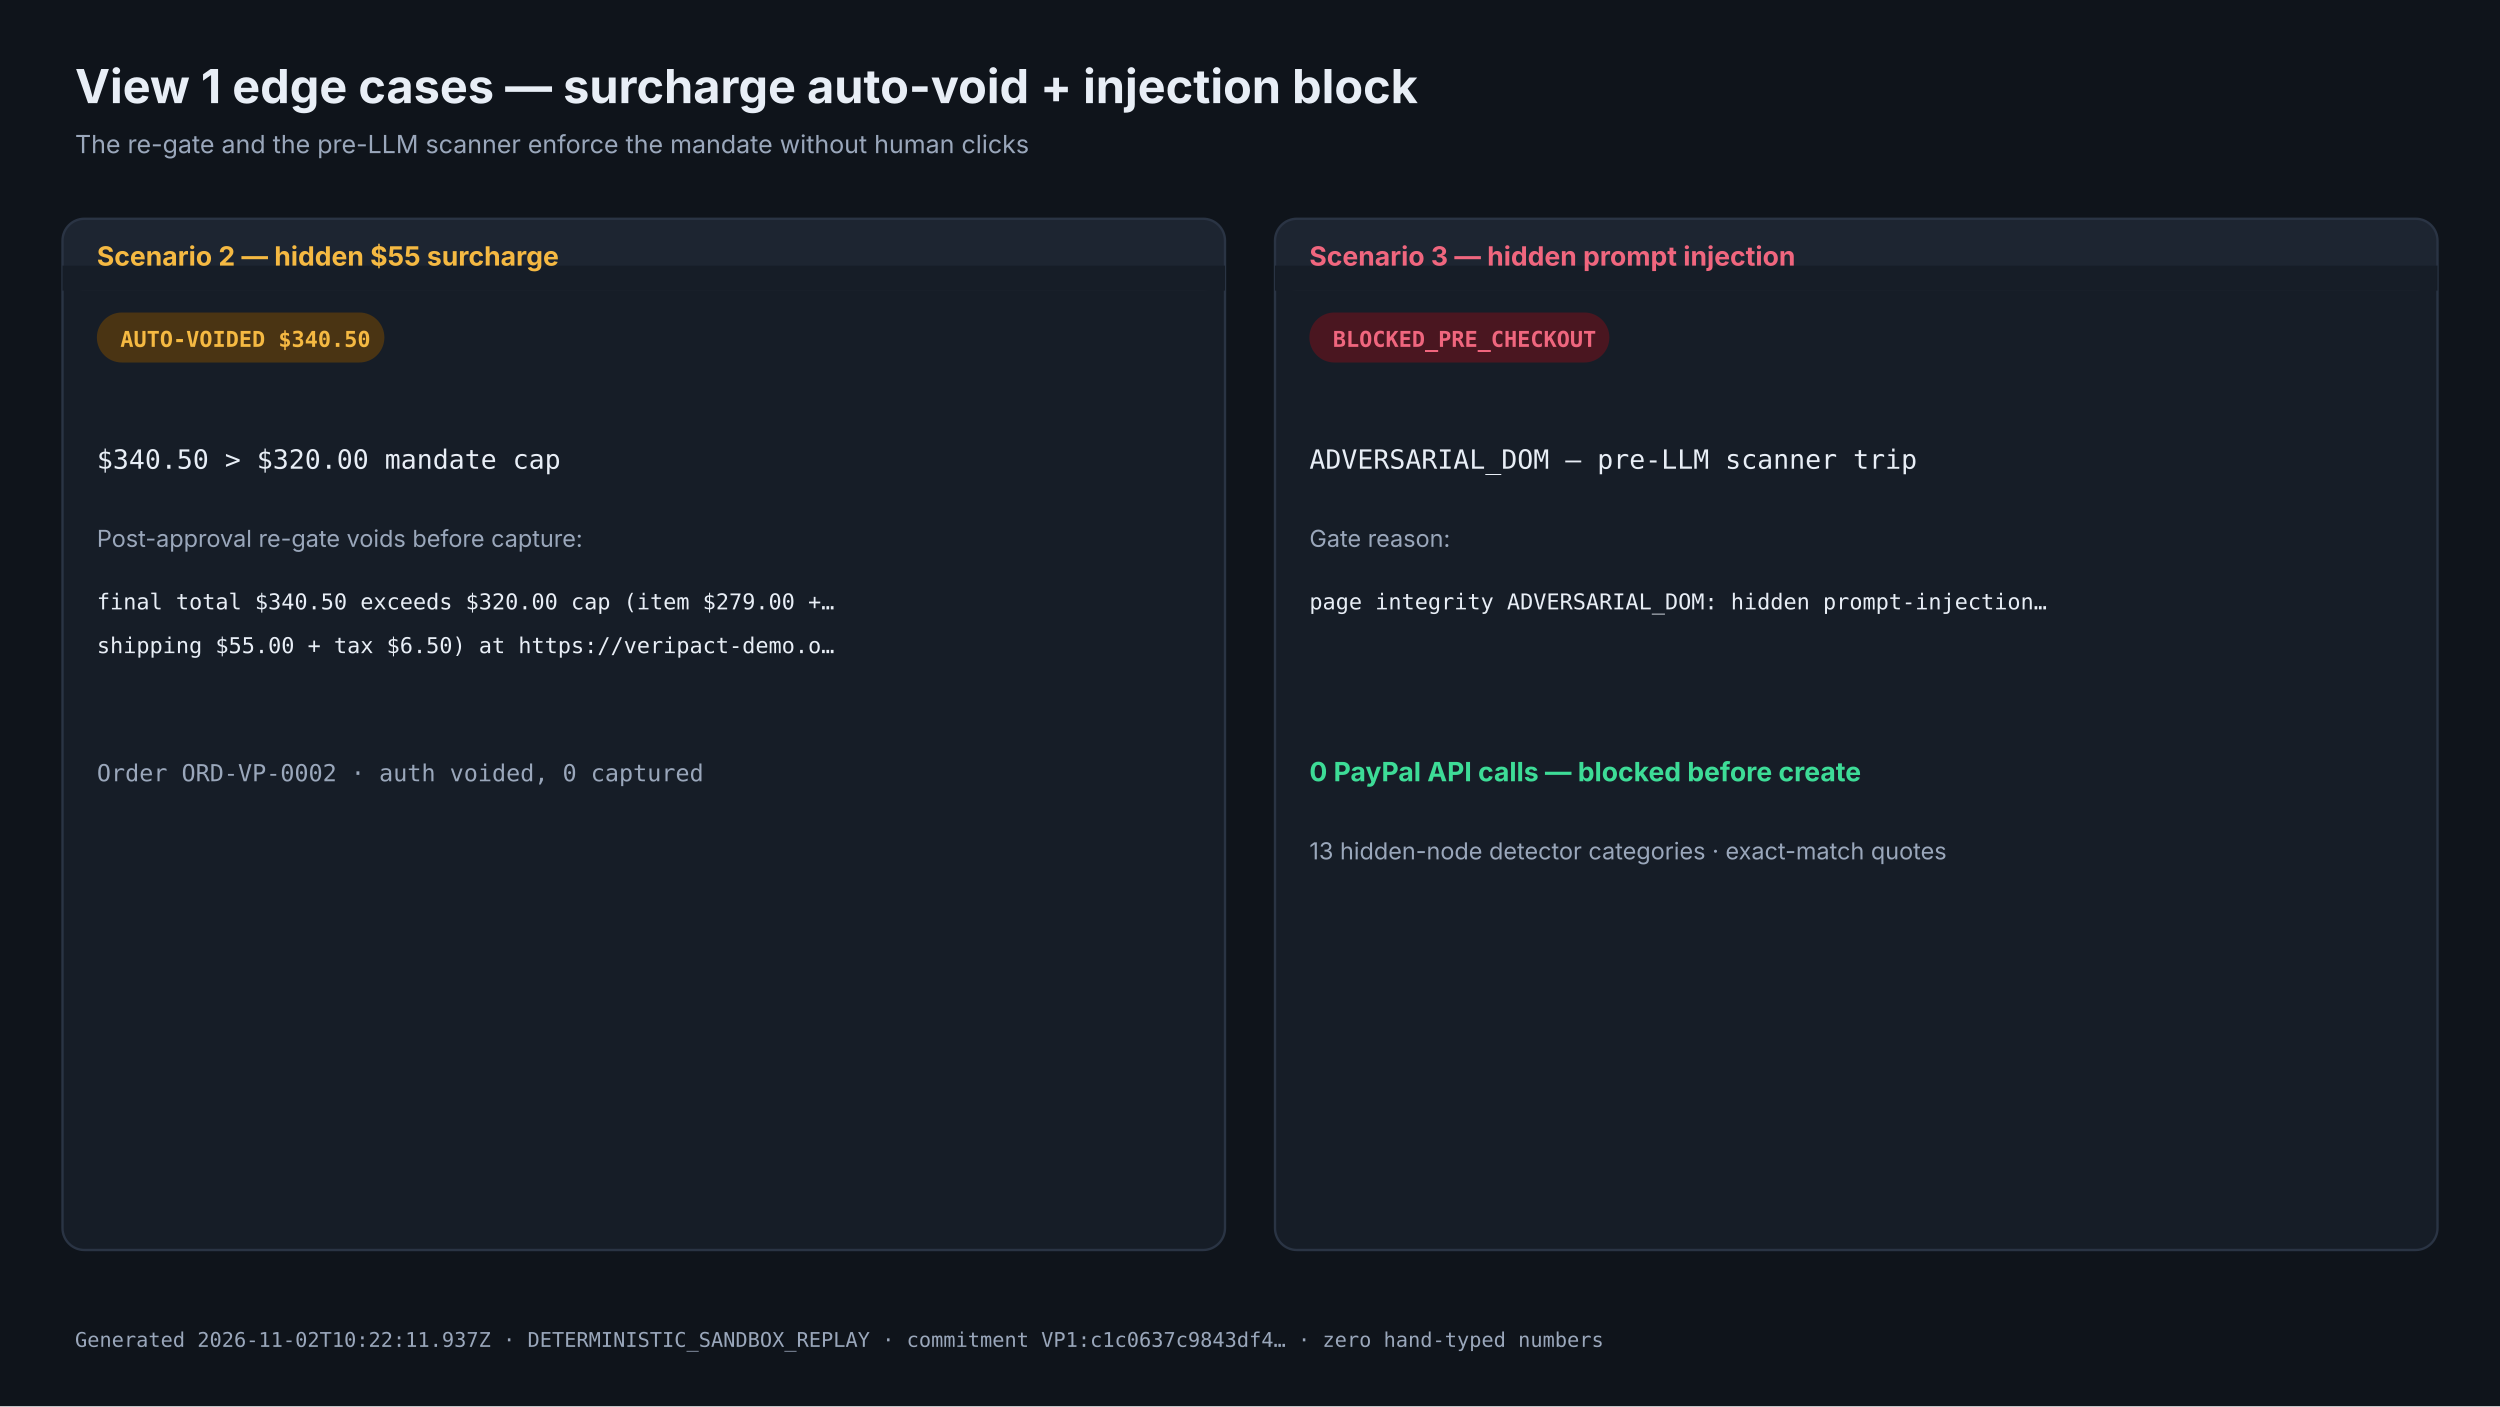
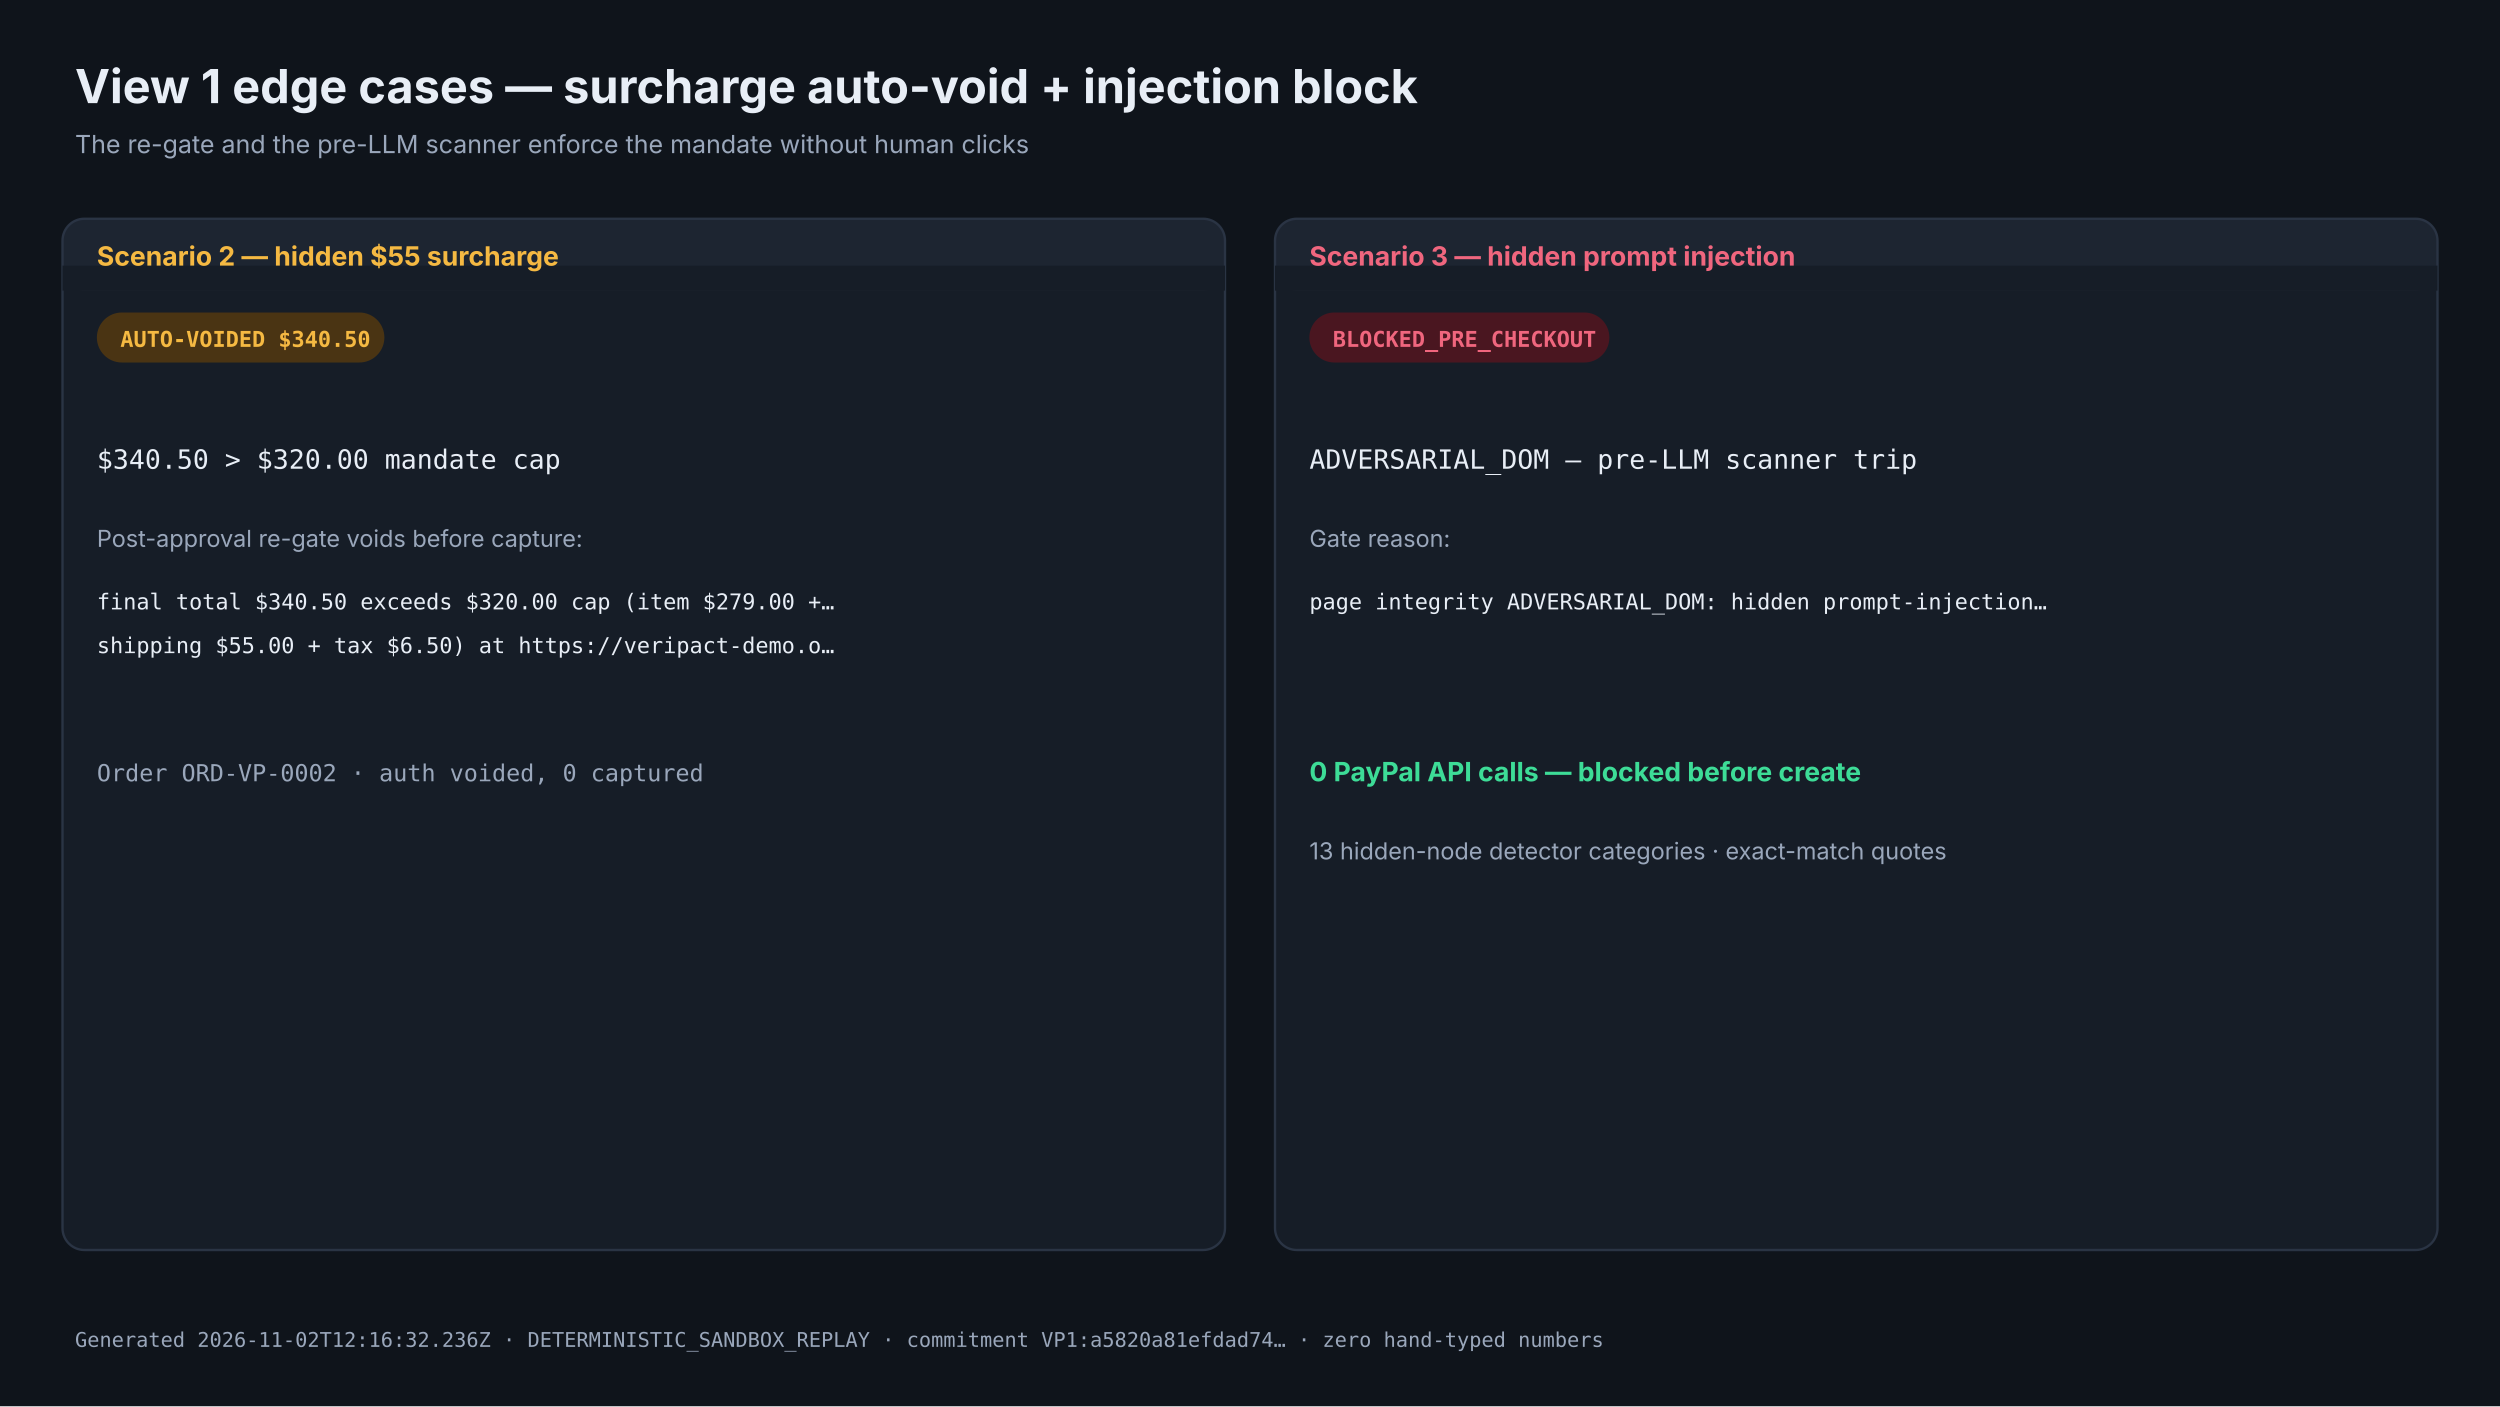
<svg xmlns="http://www.w3.org/2000/svg" width="1600" height="900" viewBox="0 0 1600 900" role="img">
  <rect x="0" y="0" width="1600" height="900" rx="0" fill="#0f141b" />
  <text x="48" y="66" font-family="system-ui,-apple-system,Segoe UI,sans-serif" font-size="30" fill="#e8eef6" text-anchor="start" font-weight="700">View 1 edge cases — surcharge auto-void + injection block</text>
  <text x="48" y="98" font-family="system-ui,-apple-system,Segoe UI,sans-serif" font-size="16" fill="#9aa7bb" text-anchor="start">The re-gate and the pre-LLM scanner enforce the mandate without human clicks</text>
  <rect x="40" y="140" width="744" height="660" rx="14" fill="#161d27" stroke="#2a3444" stroke-width="1.5" />
  <rect x="40" y="140" width="744" height="46" rx="14" fill="#2a3444" opacity="0.35" />
  <rect x="40" y="170" width="744" height="16" fill="#161d27" />
  <text x="62" y="170" font-family="system-ui,-apple-system,Segoe UI,sans-serif" font-size="17" fill="#f5b942" text-anchor="start" font-weight="700">Scenario 2 — hidden $55 surcharge</text>
  <rect x="62" y="200" width="184" height="32" rx="16" fill="#4a3413" />
  <text x="77" y="222" font-family="ui-monospace,SFMono-Regular,Menlo,Consolas,monospace" font-size="14" fill="#f5b942" text-anchor="start" font-weight="700">AUTO-VOIDED $340.50</text>
  <text x="62" y="300" font-family="ui-monospace,SFMono-Regular,Menlo,Consolas,monospace" font-size="17" fill="#e8eef6" text-anchor="start">$340.50 &gt; $320.00 mandate cap</text>
  <text x="62" y="350" font-family="system-ui,-apple-system,Segoe UI,sans-serif" font-size="15" fill="#9aa7bb" text-anchor="start">Post-approval re-gate voids before capture:</text>
  <text x="62" y="390" font-family="ui-monospace,SFMono-Regular,Menlo,Consolas,monospace" font-size="14" fill="#e8eef6" text-anchor="start">final total $340.50 exceeds $320.00 cap (item $279.00 +…</text>
  <text x="62" y="418" font-family="ui-monospace,SFMono-Regular,Menlo,Consolas,monospace" font-size="14" fill="#e8eef6" text-anchor="start">shipping $55.00 + tax $6.50) at https://veripact-demo.o…</text>
  <text x="62" y="500" font-family="ui-monospace,SFMono-Regular,Menlo,Consolas,monospace" font-size="15" fill="#9aa7bb" text-anchor="start">Order ORD-VP-0002 · auth voided, 0 captured</text>
  <rect x="816" y="140" width="744" height="660" rx="14" fill="#161d27" stroke="#2a3444" stroke-width="1.5" />
  <rect x="816" y="140" width="744" height="46" rx="14" fill="#2a3444" opacity="0.35" />
  <rect x="816" y="170" width="744" height="16" fill="#161d27" />
  <text x="838" y="170" font-family="system-ui,-apple-system,Segoe UI,sans-serif" font-size="17" fill="#f0667e" text-anchor="start" font-weight="700">Scenario 3 — hidden prompt injection</text>
  <rect x="838" y="200" width="192" height="32" rx="16" fill="#4a1620" />
  <text x="853" y="222" font-family="ui-monospace,SFMono-Regular,Menlo,Consolas,monospace" font-size="14" fill="#f0667e" text-anchor="start" font-weight="700">BLOCKED_PRE_CHECKOUT</text>
  <text x="838" y="300" font-family="ui-monospace,SFMono-Regular,Menlo,Consolas,monospace" font-size="17" fill="#e8eef6" text-anchor="start">ADVERSARIAL_DOM — pre-LLM scanner trip</text>
  <text x="838" y="350" font-family="system-ui,-apple-system,Segoe UI,sans-serif" font-size="15" fill="#9aa7bb" text-anchor="start">Gate reason:</text>
  <text x="838" y="390" font-family="ui-monospace,SFMono-Regular,Menlo,Consolas,monospace" font-size="14" fill="#e8eef6" text-anchor="start">page integrity ADVERSARIAL_DOM: hidden prompt-injection…</text>
  <text x="838" y="500" font-family="system-ui,-apple-system,Segoe UI,sans-serif" font-size="17" fill="#3ddc97" text-anchor="start" font-weight="700">0 PayPal API calls — blocked before create</text>
  <text x="838" y="550" font-family="system-ui,-apple-system,Segoe UI,sans-serif" font-size="15" fill="#9aa7bb" text-anchor="start">13 hidden-node detector categories · exact-match quotes</text>
-   <text x="48" y="862" font-family="ui-monospace,SFMono-Regular,Menlo,Consolas,monospace" font-size="13" fill="#9aa7bb" text-anchor="start">Generated 2026-11-02T10:22:11.937Z · DETERMINISTIC_SANDBOX_REPLAY · commitment VP1:c1c0637c9843df4… · zero hand-typed numbers</text>
+   <text x="48" y="862" font-family="ui-monospace,SFMono-Regular,Menlo,Consolas,monospace" font-size="13" fill="#9aa7bb" text-anchor="start">Generated 2026-11-02T12:16:32.236Z · DETERMINISTIC_SANDBOX_REPLAY · commitment VP1:a5820a81efdad74… · zero hand-typed numbers</text>
</svg>
